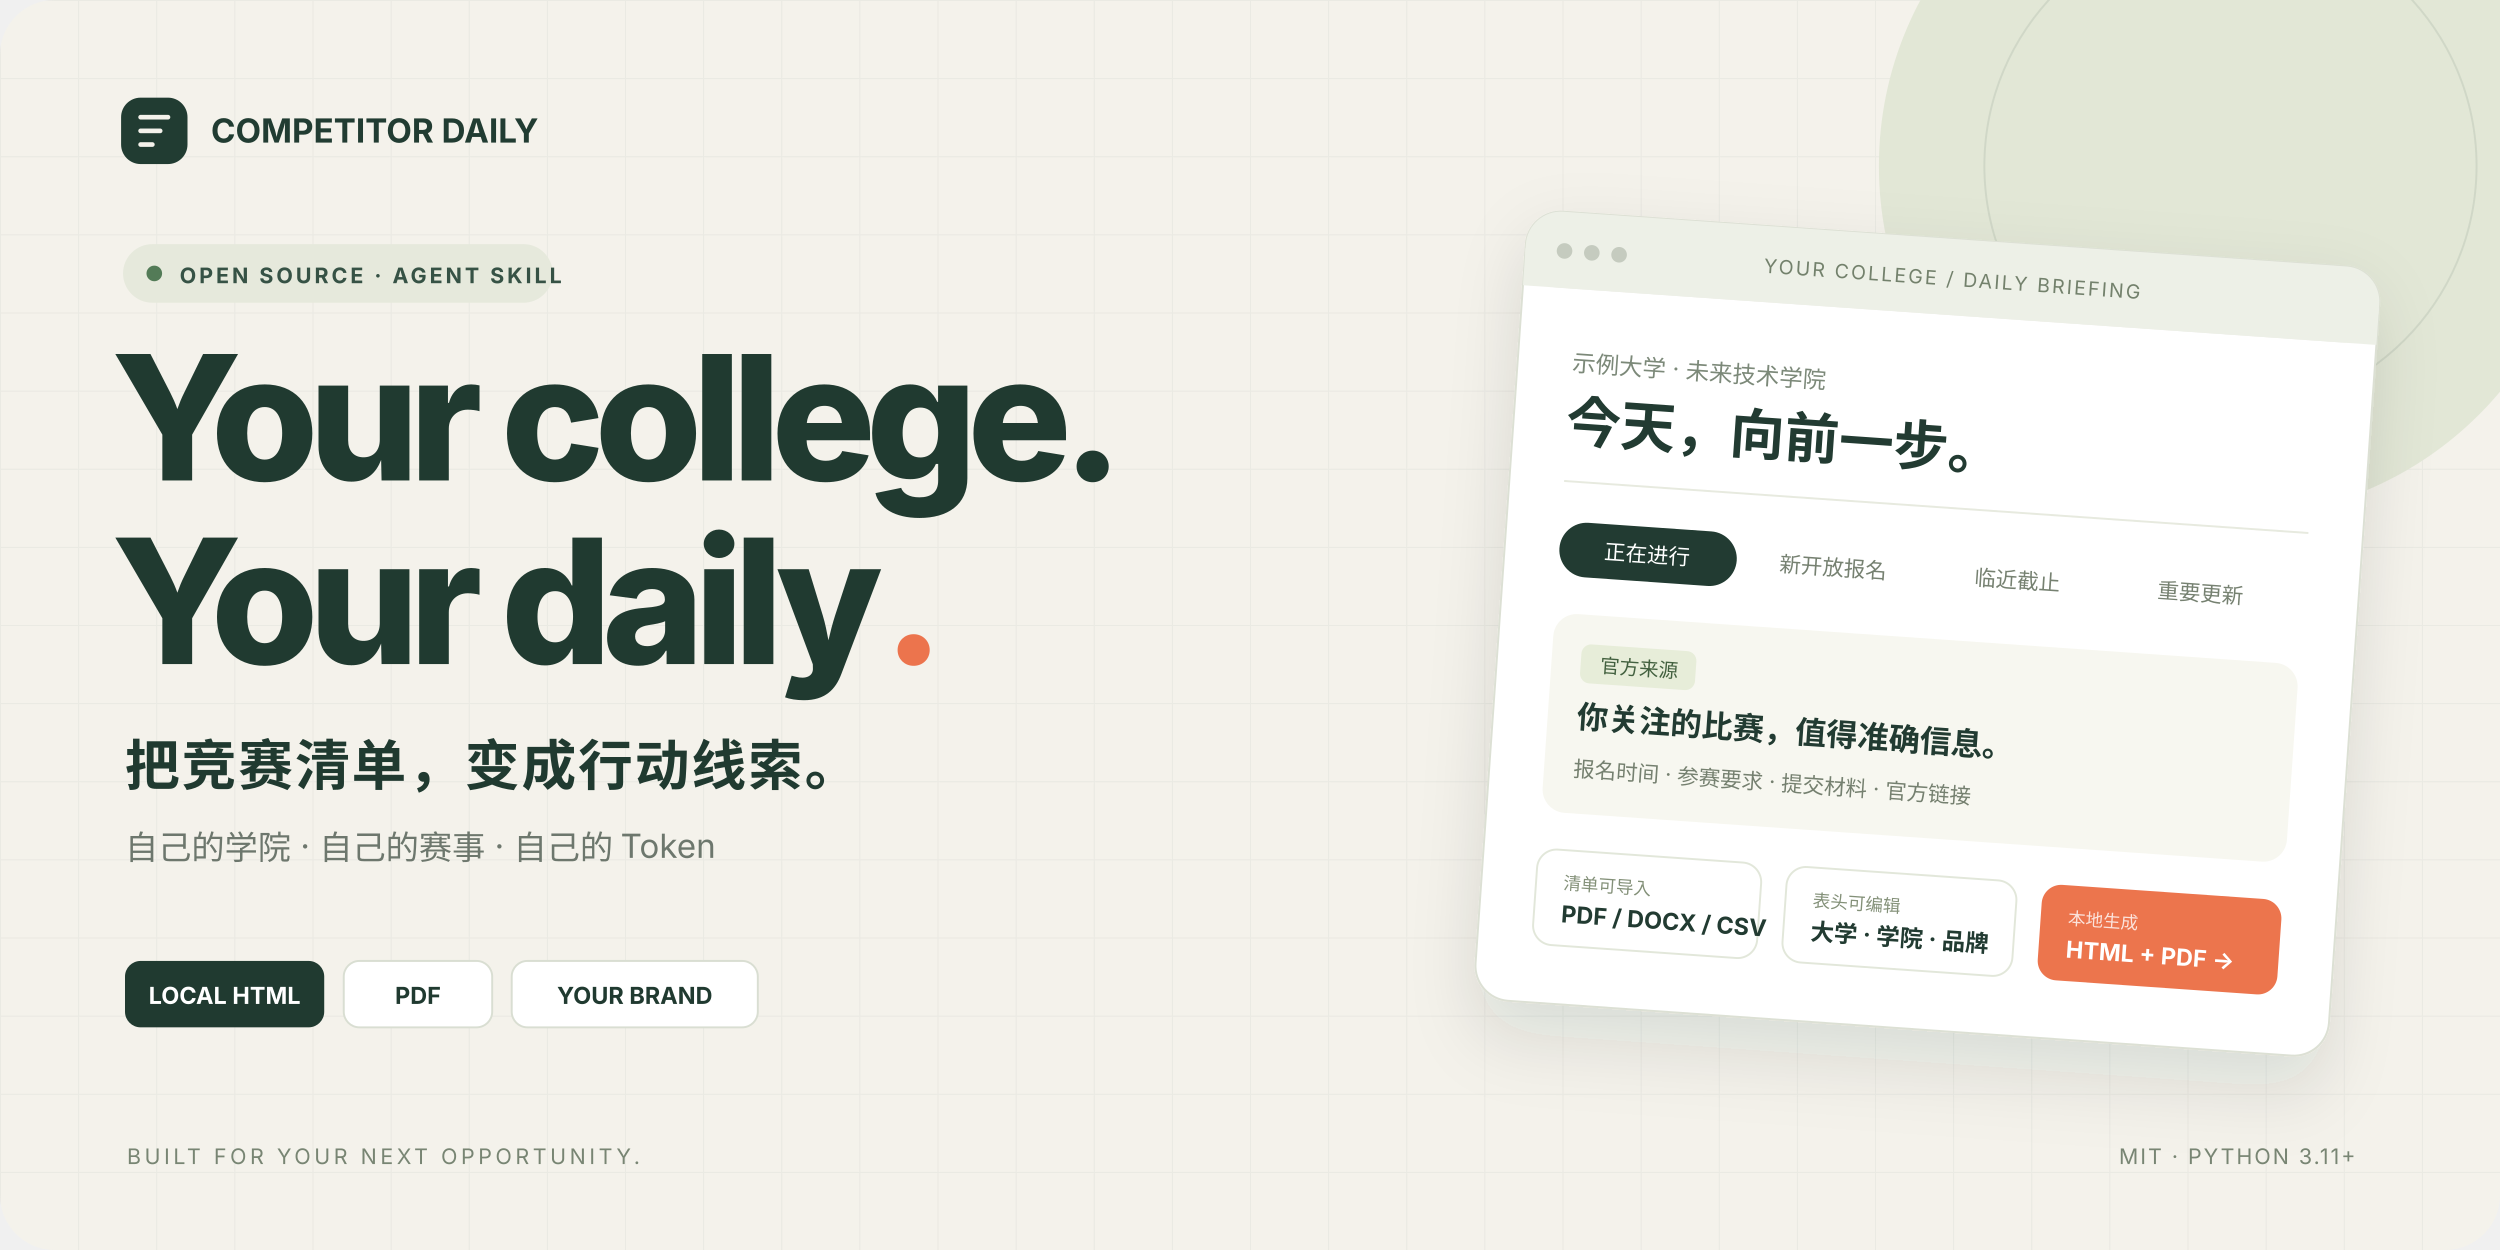
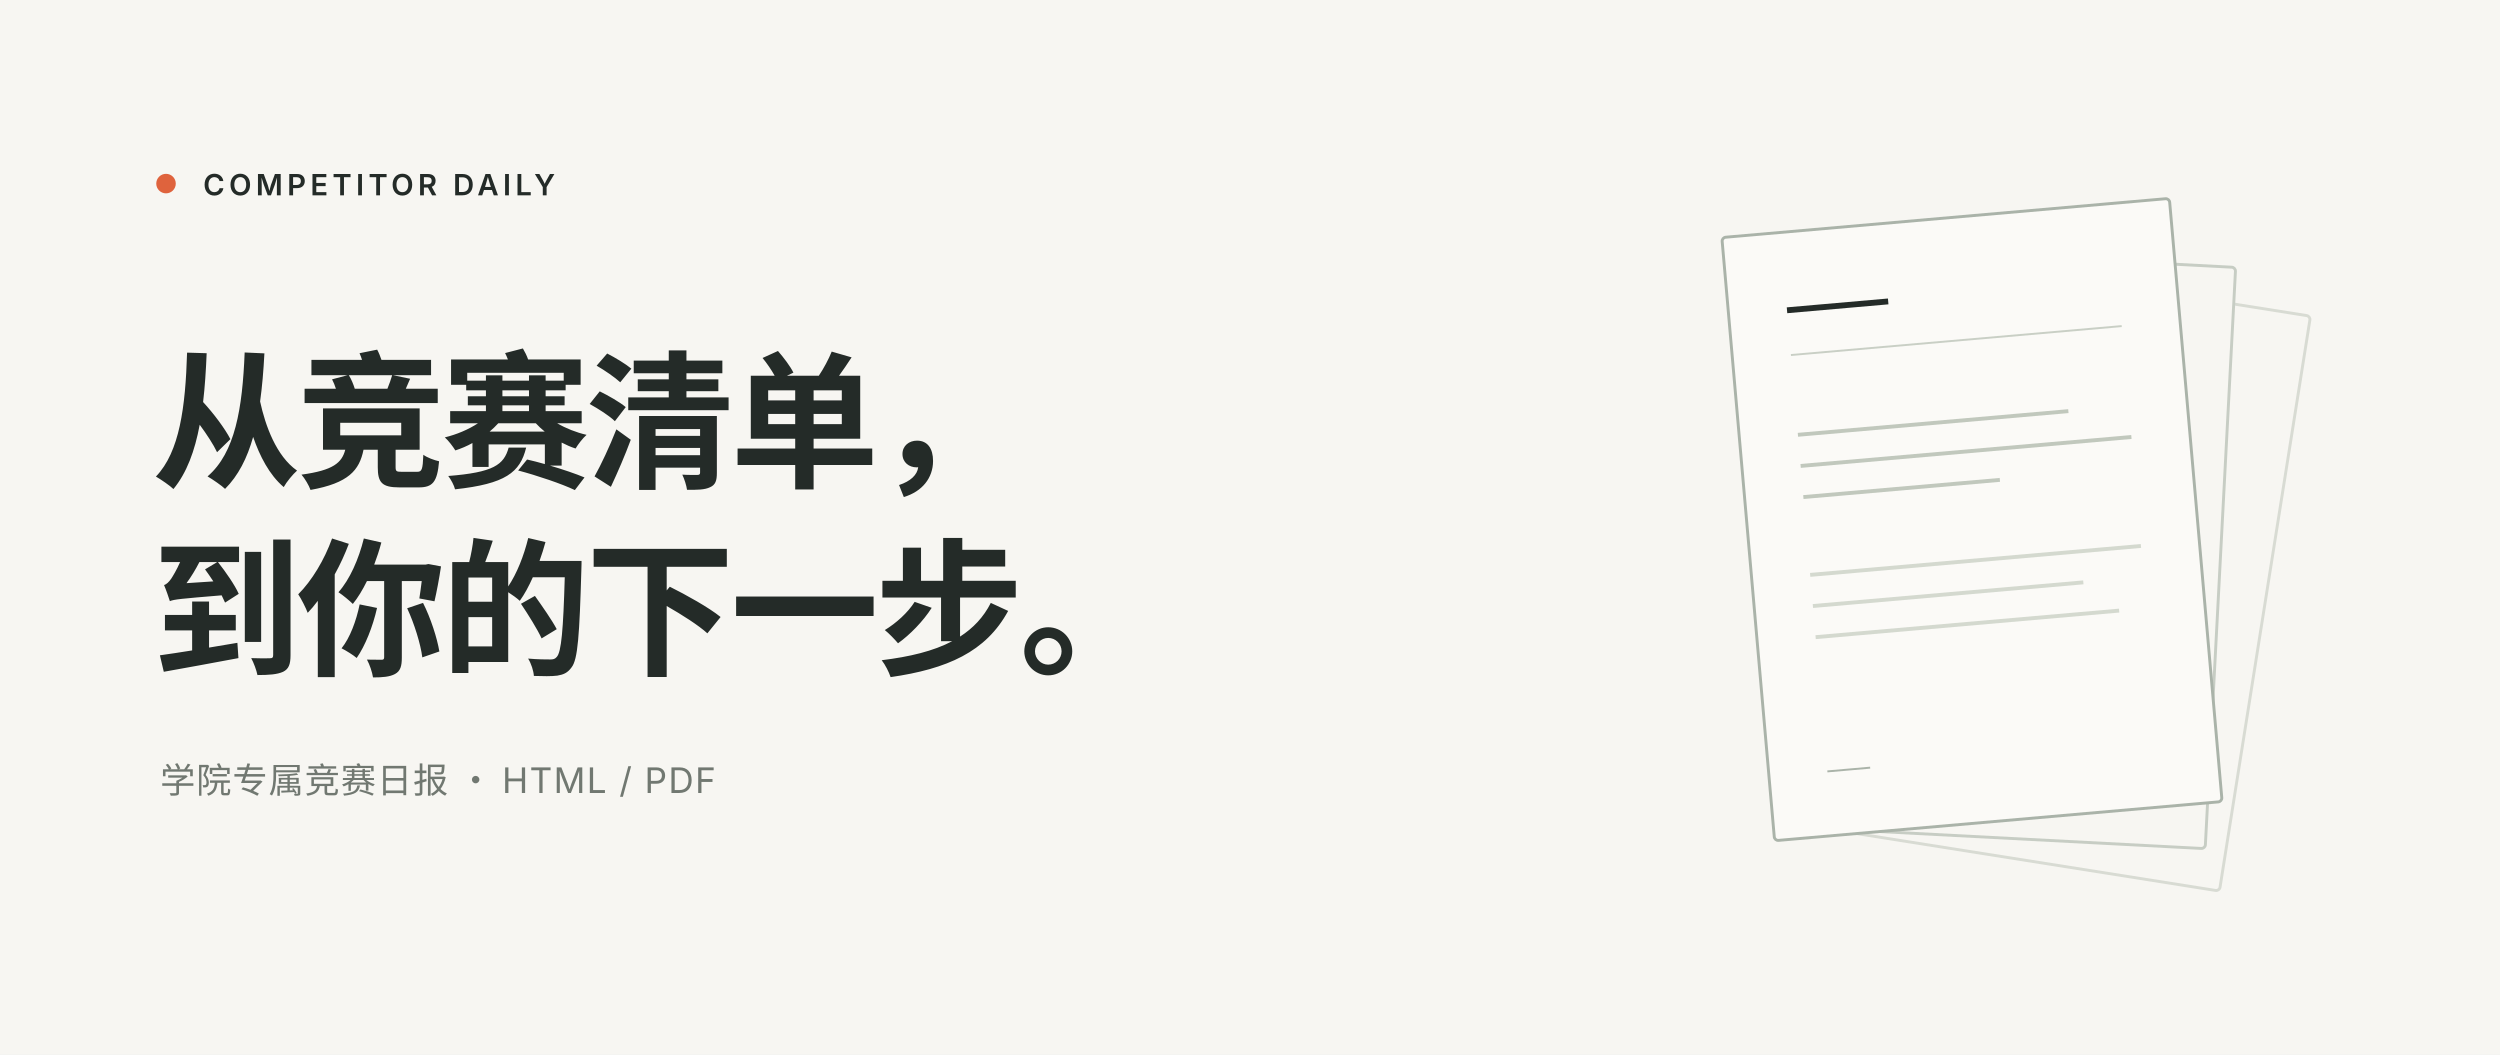
- <svg xmlns="http://www.w3.org/2000/svg" width="1280" height="640" viewBox="0 0 1280 640" role="img" aria-labelledby="title desc">
-   <defs>
-     <pattern id="grid" width="40" height="40" patternUnits="userSpaceOnUse">
-       <path d="M40 0H0V40" fill="none" stroke="#213934" stroke-opacity=".045" />
-     </pattern>
-     <filter id="shadow" x="-20%" y="-20%" width="150%" height="160%">
-       <feDropShadow dx="0" dy="16" stdDeviation="18" flood-color="#20362e" flood-opacity=".12" />
-     </filter>
-   </defs>
-   <rect width="1280" height="640" rx="28" fill="#f4f2eb" />
-   <rect width="1280" height="640" rx="28" fill="url(#grid)" />
-   <circle cx="1142" cy="85" r="180" fill="#e2e7d6" />
-   <circle cx="1142" cy="85" r="126" fill="none" stroke="#1f3931" stroke-opacity=".09" />
-   <g font-family="Inter,Arial,'Microsoft YaHei',sans-serif">
-     <g transform="translate(62 50)">
-       <rect width="34" height="34" rx="10" fill="#213c32" />
-       <path d="M10 10H24M10 17H20M10 24H16" stroke="#f4f2eb" stroke-width="2.4" stroke-linecap="round" />
-       <text x="46" y="23" font-size="17" font-weight="700" fill="#213c32">COMPETITOR DAILY</text>
+ <svg xmlns="http://www.w3.org/2000/svg" width="1280" height="540" viewBox="0 0 1280 540" role="img" aria-labelledby="title desc">
+   <rect width="1280" height="540" fill="#f7f6f2" />
+   <circle cx="85" cy="94" r="5" fill="#df633d" />
+   <text x="104" y="100" fill="#242b28" font-family="Inter, 'Helvetica Neue', Arial, sans-serif" font-size="15" font-weight="600" letter-spacing="2.2">COMPETITOR DAILY</text>
+   <g fill="#242b28" font-family="'Noto Sans CJK SC', 'Source Han Sans SC', 'PingFang SC', 'Microsoft YaHei', 'WenQuanYi Micro Hei', sans-serif">
+     <text x="78" y="244" font-size="76" font-weight="600" letter-spacing="-2">从竞赛清单，</text>
+     <text x="78" y="340" font-size="76" font-weight="600" letter-spacing="-2">到你的下一步。</text>
+     <text x="82" y="406" font-size="18" fill="#717871" letter-spacing=".5">学院专属竞赛日报 · <tspan font-family="Inter, 'Helvetica Neue', Arial, sans-serif" letter-spacing=".7">HTML / PDF</tspan>
+     </text>
+   </g>
+   <g fill="none" stroke-linejoin="round">
+     <rect x="943" y="143" width="218" height="298" rx="2" transform="rotate(9 1052 292)" stroke="#d8dbd3" stroke-width="1.5" />
+     <rect x="919" y="131" width="218" height="298" rx="2" transform="rotate(3 1028 280)" fill="#f7f6f2" stroke="#c7cdc4" stroke-width="1.5" />
+     <g transform="rotate(-5 1010 270)">
+       <rect x="895" y="111" width="230" height="310" rx="2" fill="#fbfaf7" stroke="#aab3a9" stroke-width="1.5" />
+       <path d="M925 151H977" stroke="#242b28" stroke-width="3" />
+       <path d="M925 174H1095" stroke="#c9cfc5" stroke-width="1" />
+       <path d="M925 215H1064M925 231H1095M925 247H1026" stroke="#c1c8bd" stroke-width="2" />
+       <path d="M925 287H1095M925 303H1064M925 319H1081" stroke="#d4d9cf" stroke-width="2" />
+       <path d="M925 388H947" stroke="#aab3a9" stroke-width="1" />
    </g>
-     <rect x="63" y="125" width="220" height="30" rx="15" fill="#e6e9dc" />
-     <circle cx="79" cy="140" r="4" fill="#537b57" />
-     <text x="92" y="145" font-size="11" letter-spacing="1.5" font-weight="700" fill="#365245">OPEN SOURCE · AGENT SKILL</text>
-     <text x="57" y="246" font-size="89" letter-spacing="-5" font-weight="800" fill="#203a30">Your college.</text>
-     <text x="57" y="340" font-size="89" letter-spacing="-5" font-weight="800" fill="#203a30">Your daily<tspan fill="#ec744d">.</tspan>
-     </text>
-     <text x="64" y="402" font-size="28" font-weight="600" letter-spacing="1" fill="#203a30">把竞赛清单，变成行动线索。</text>
-     <text x="64" y="440" font-size="17" fill="#6d776d">自己的学院 · 自己的赛事 · 自己的 Token</text>
-     <g transform="translate(64 492)">
-       <rect width="102" height="34" rx="8" fill="#203a30" />
-       <text x="51" y="22" text-anchor="middle" font-size="12" fill="#fff" font-weight="700">LOCAL HTML</text>
-       <rect x="112" width="76" height="34" rx="8" fill="#fff" stroke="#d9ded2" />
-       <text x="150" y="22" text-anchor="middle" font-size="12" fill="#203a30" font-weight="700">PDF</text>
-       <rect x="198" width="126" height="34" rx="8" fill="#fff" stroke="#d9ded2" />
-       <text x="261" y="22" text-anchor="middle" font-size="12" fill="#203a30" font-weight="700">YOUR BRAND</text>
-     </g>
-     <g transform="translate(768 122) rotate(4 220 200)" filter="url(#shadow)">
-       <rect width="438" height="405" rx="18" fill="#fff" stroke="#dce0d4" />
-       <rect width="438" height="39" rx="18" fill="#edf0e7" />
-       <path d="M0 20H438V39H0Z" fill="#edf0e7" />
-       <circle cx="20" cy="20" r="4" fill="#c5cbbf" />
-       <circle cx="34" cy="20" r="4" fill="#c5cbbf" />
-       <circle cx="48" cy="20" r="4" fill="#c5cbbf" />
-       <text x="219" y="24" text-anchor="middle" font-size="10" fill="#73816c" letter-spacing="1.1">YOUR COLLEGE / DAILY BRIEFING</text>
-       <text x="28" y="81" font-size="12" fill="#7c8979">示例大学 · 未来技术学院</text>
-       <text x="27" y="117" font-size="28" font-weight="800" fill="#203a30">今天，向前一步。</text>
-       <rect x="28" y="137" width="382" height="1" fill="#e7eadf" />
-       <g transform="translate(28 158)">
-         <rect width="91" height="28" rx="14" fill="#203a30" />
-         <text x="45" y="18" text-anchor="middle" font-size="11" fill="#fff">正在进行</text>
-         <text x="113" y="18" font-size="11" fill="#768171">新开放报名</text>
-         <text x="213" y="18" font-size="11" fill="#768171">临近截止</text>
-         <text x="307" y="18" font-size="11" fill="#768171">重要更新</text>
-       </g>
-       <rect x="28" y="205" width="382" height="102" rx="12" fill="#f7f7f0" />
-       <rect x="43" y="220" width="59" height="20" rx="5" fill="#e7edd9" />
-       <text x="73" y="234" text-anchor="middle" font-size="10" fill="#43613f">官方来源</text>
-       <text x="43" y="263" font-size="16" font-weight="700" fill="#203a30">你关注的比赛，值得准确信息。</text>
-       <text x="43" y="288" font-size="11" fill="#75806f">报名时间 · 参赛要求 · 提交材料 · 官方链接</text>
-       <g transform="translate(28 326)">
-         <rect width="115" height="49" rx="10" fill="#fff" stroke="#e2e7da" />
-         <text x="14" y="20" font-size="9" fill="#839078">清单可导入</text>
-         <text x="14" y="37" font-size="12" font-weight="700" fill="#203a30">PDF / DOCX / CSV</text>
-         <rect x="128" width="118" height="49" rx="10" fill="#fff" stroke="#e2e7da" />
-         <text x="142" y="20" font-size="9" fill="#839078">表头可编辑</text>
-         <text x="142" y="37" font-size="12" font-weight="700" fill="#203a30">大学 · 学院 · 品牌</text>
-         <rect x="259" width="123" height="49" rx="10" fill="#ec744d" />
-         <text x="273" y="20" font-size="9" fill="#fff" fill-opacity=".8">本地生成</text>
-         <text x="273" y="37" font-size="12" font-weight="700" fill="#fff">HTML + PDF →</text>
-       </g>
-     </g>
-     <text x="65" y="596" font-size="11" letter-spacing="1.8" fill="#788573">BUILT FOR YOUR NEXT OPPORTUNITY.</text>
-     <text x="1206" y="596" text-anchor="end" font-size="11" letter-spacing="1" fill="#788573">MIT · PYTHON 3.11+</text>
  </g>
</svg>
